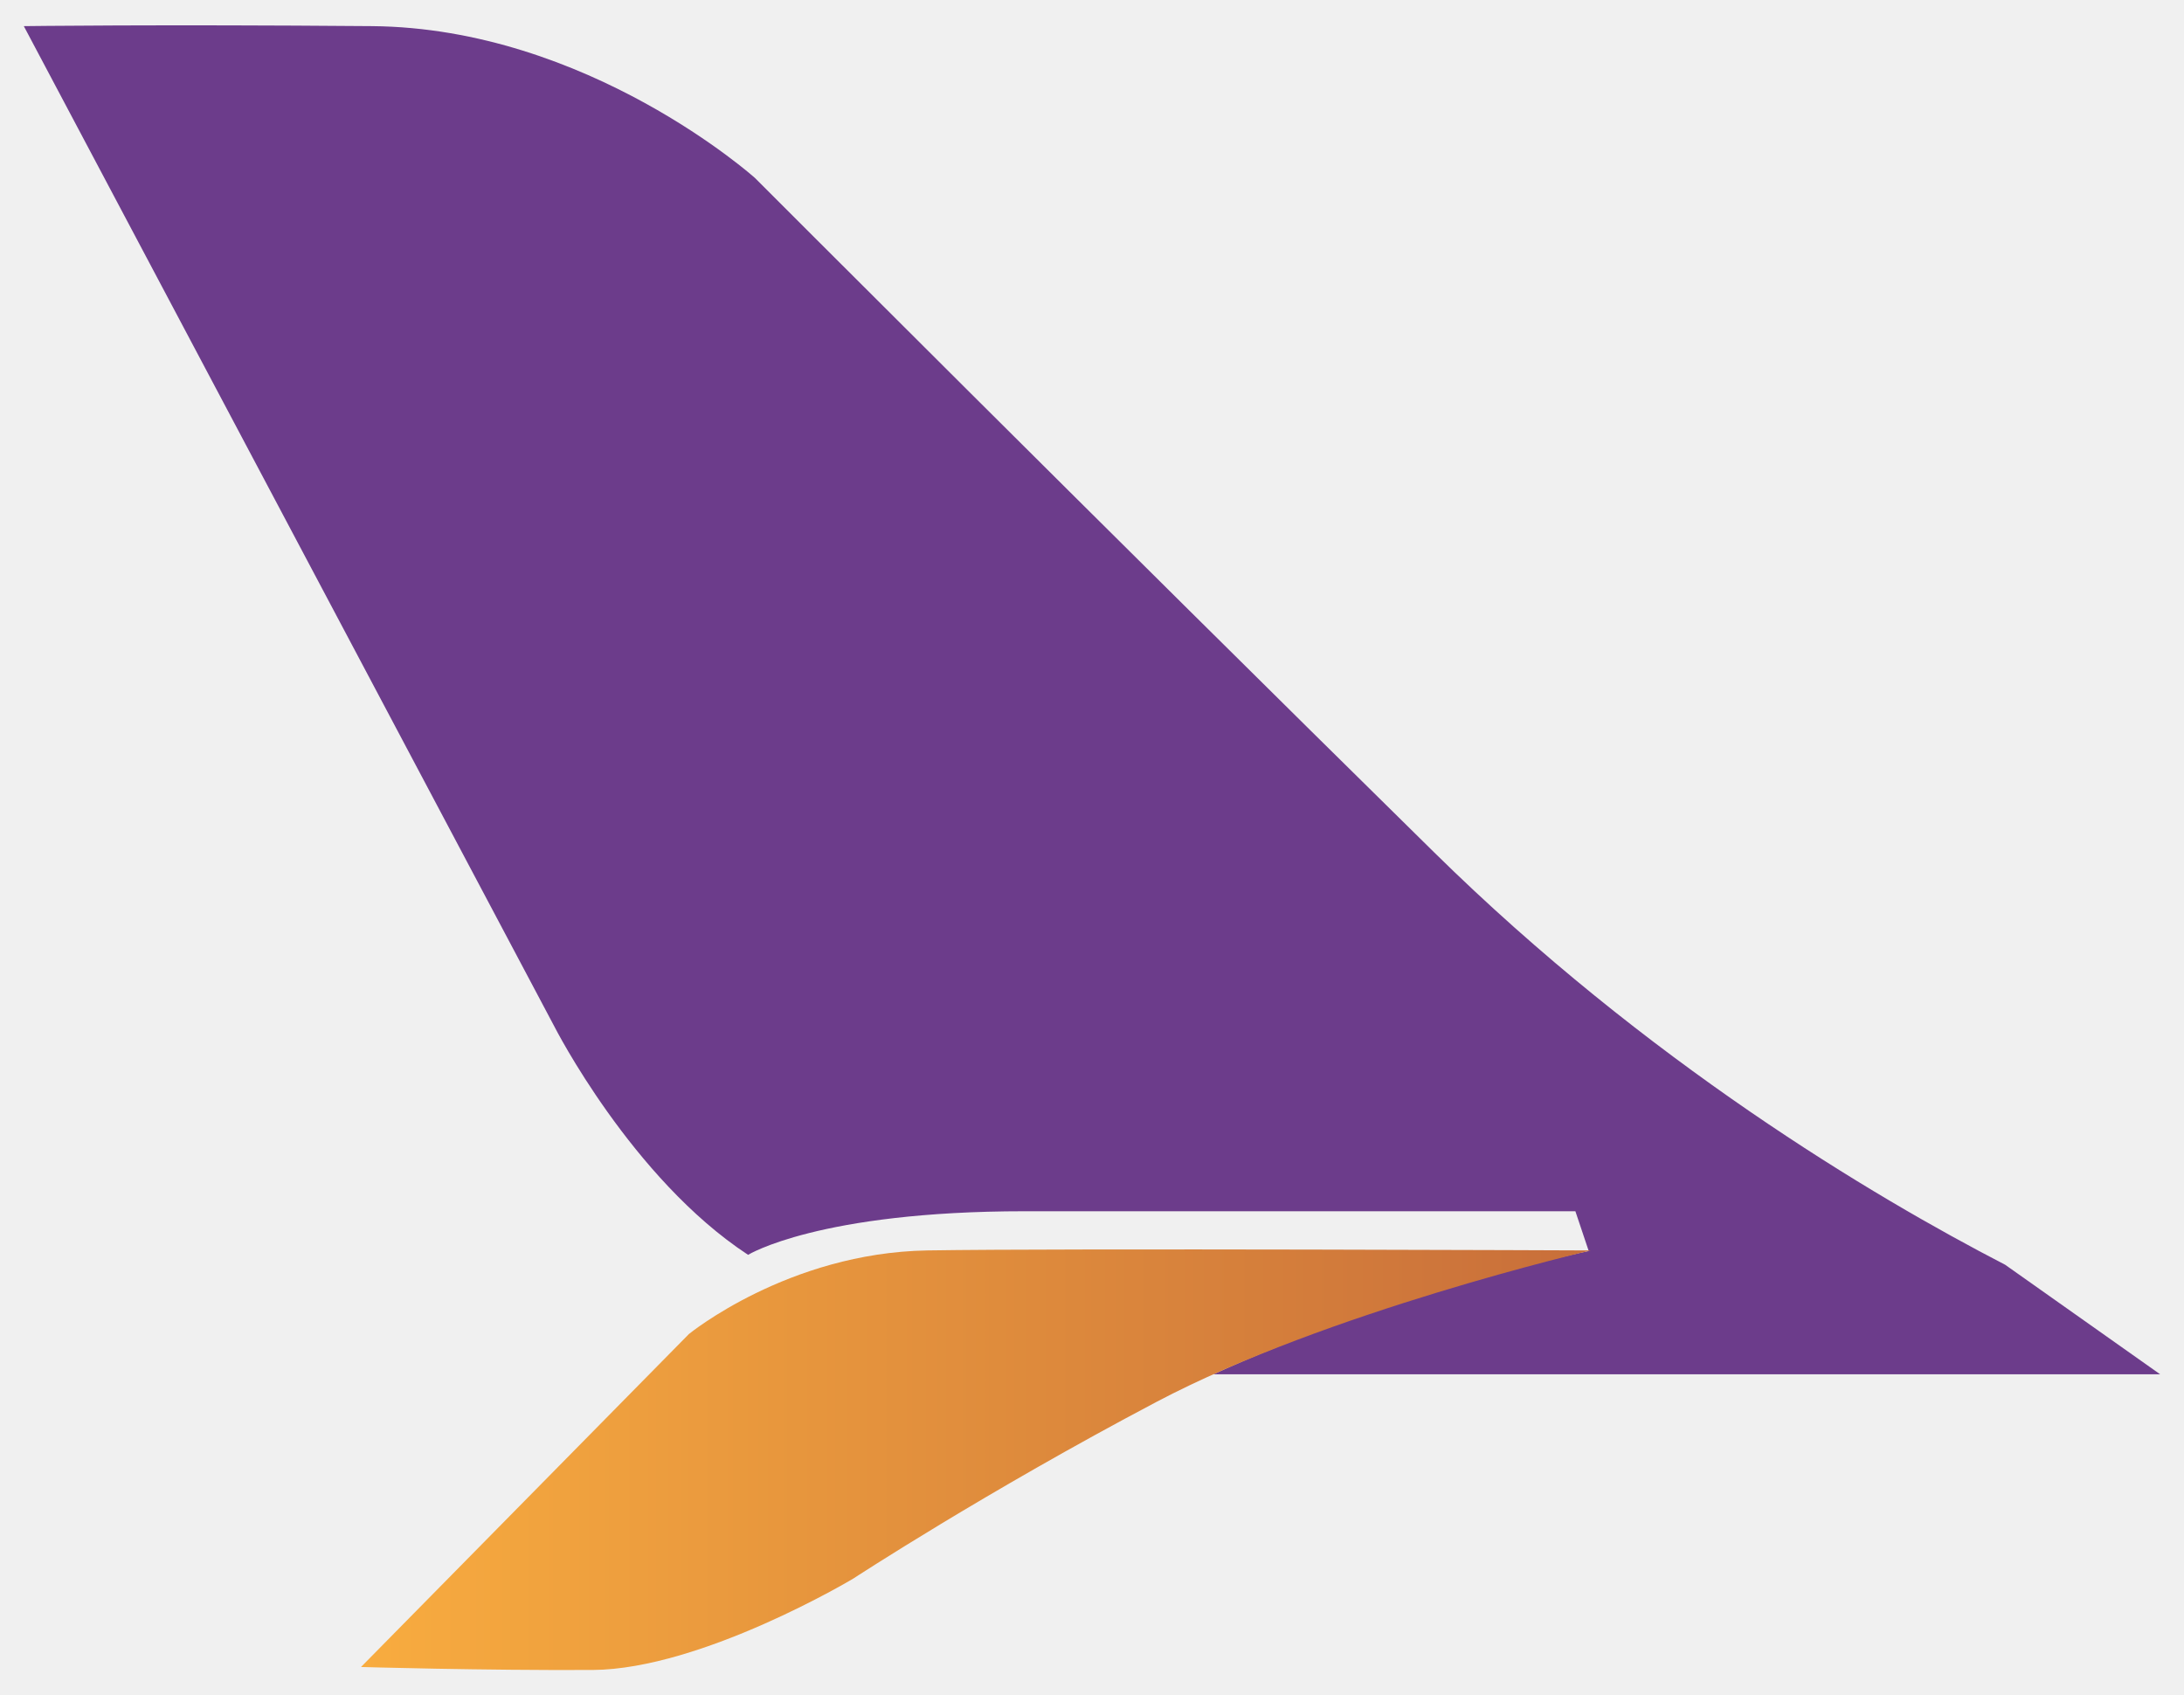
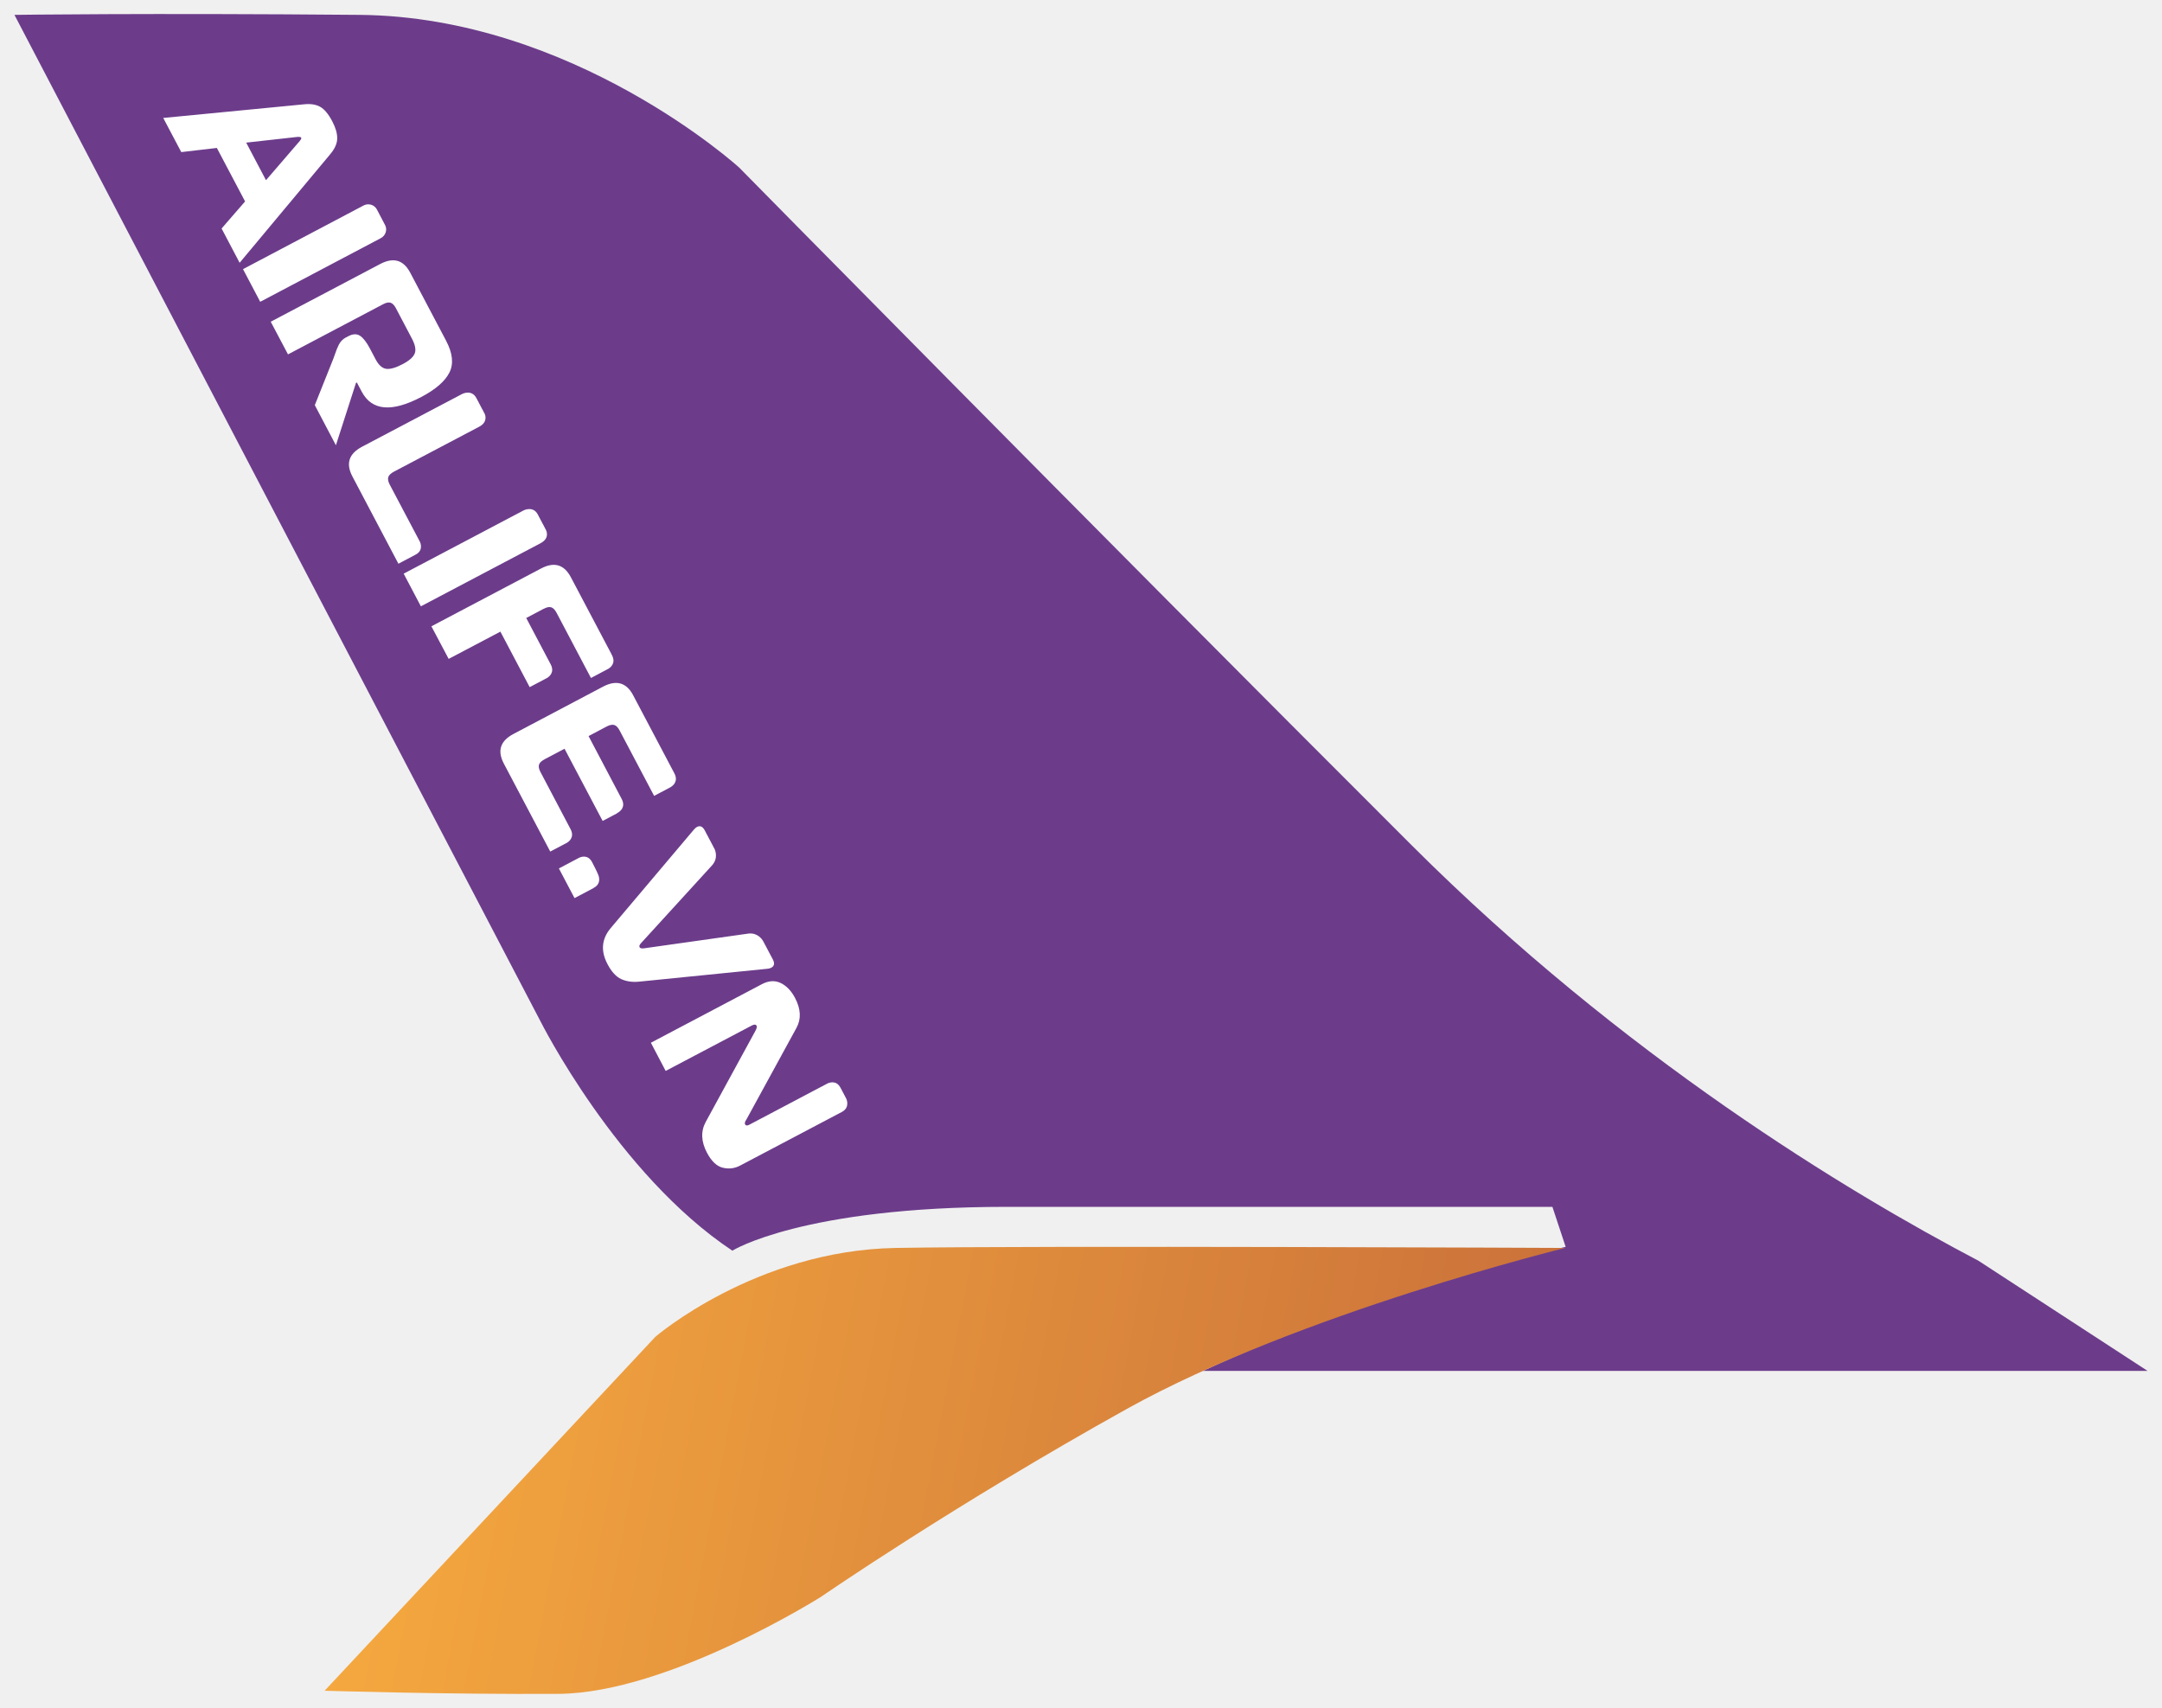
- <svg xmlns="http://www.w3.org/2000/svg" viewBox="0 0 183.37 142.20" width="183" height="142" role="img" aria-label="AIRLIFE – Đời sống hàng không">
+ <svg xmlns="http://www.w3.org/2000/svg" viewBox="0 0 332.60 263.04" width="333" height="263" role="img" aria-label="AIRLIFE">
  <defs>
-     <linearGradient id="al-life" gradientUnits="userSpaceOnUse" x1="0" y1="115.35" x2="0" y2="51.65">
-       <stop offset="0" stop-color="#C86E3A" />
-       <stop offset="1" stop-color="#F8AC3F" />
-     </linearGradient>
-     <linearGradient id="al-wing" gradientUnits="userSpaceOnUse" x1="133.57" y1="0" x2="30.31" y2="0">
+     <linearGradient id="al-wing" gradientUnits="userSpaceOnUse" x1="243.87" y1="245.43" x2="46.75" y2="207.69">
      <stop offset="0" stop-color="#C86E3A" />
      <stop offset="1" stop-color="#F8AC3F" />
    </linearGradient>
  </defs>
-   <path fill="#6C3C8B" d="M 62.81 105.3 C 62.81 105.3 68.73 101.64 86.04 101.64 C 103.35 101.64 132.27 101.64 132.27 101.64 L 133.39 104.98 C 133.39 104.98 117.56 108.18 101.86 115.33 L 181.37 115.33 L 168.35 106.13 C 157.21 100.37 138.28 89.1 120.39 71.49 C 92.73 44.28 63.39 14.9 63.39 14.9 C 63.39 14.9 49.34 2.3 31.22 2.15 C 13.1 2 2 2.15 2 2.15 L 46.55 86.14 C 46.55 86.14 53.04 98.9 62.81 105.3" />
-   <path fill="url(#al-wing)" d="M 30.31 139.9 L 57.84 111.95 C 57.84 111.95 66.18 105.13 77.85 104.93 C 89.52 104.74 133.57 104.93 133.57 104.93 C 133.57 104.93 111.46 110.07 97.11 117.64 C 82.75 125.21 71.64 132.48 71.64 132.48 C 71.64 132.48 58.93 140.09 49.77 140.15 C 40.62 140.2 30.31 139.9 30.31 139.9" />
+   <path fill="#6C3C8B" fill-rule="evenodd" d="M 112.59 192.66 C 112.59 192.66 123.36 185.91 154.84 185.91 C 186.32 185.91 238.92 185.91 238.92 185.91 L 240.96 192.07 C 240.96 192.07 213.65 197.97 185.09 211.18 L 330.6 211.18 L 304.53 194.2 C 284.28 183.57 249.86 162.77 217.3 130.27 C 167 80.04 113.64 25.81 113.64 25.81 C 113.64 25.81 88.1 2.57 55.14 2.29 C 22.18 2 2 2.29 2 2.29 L 83.02 157.3 C 83.02 157.3 94.82 180.85 112.59 192.66" />
+   <path fill="#FFFFFF" fill-rule="nonzero" d="M 88.28 138.35 L 85.87 133.78 L 88.9 132.18 L 88.91 132.18 L 88.95 132.15 C 89.19 132.03 90.32 131.55 90.98 132.8 L 91.01 132.86 C 91.72 134.21 91.91 134.71 91.91 134.71 C 91.91 134.71 92.59 136.06 91.24 136.77 C 91.2 136.79 91.17 136.82 91.14 136.84 Z M 109.45 133.32 L 98.52 145.29 C 98.29 145.54 98.21 145.75 98.3 145.91 C 98.37 146.05 98.58 146.14 98.94 146.09 L 115.09 143.81 C 116.51 143.66 117.19 144.72 117.34 144.99 L 117.38 145.05 L 117.38 145.05 L 117.38 145.05 L 117.38 145.06 L 117.39 145.08 L 117.4 145.09 L 117.41 145.11 L 117.41 145.12 L 117.43 145.14 L 117.43 145.16 L 117.46 145.2 L 117.48 145.25 L 117.51 145.3 L 117.52 145.33 L 117.54 145.36 L 117.56 145.39 L 117.57 145.43 L 117.61 145.5 L 117.63 145.54 L 117.65 145.57 L 117.67 145.61 L 117.7 145.65 L 117.72 145.7 L 117.74 145.74 L 117.76 145.78 L 117.79 145.83 L 117.81 145.87 L 117.84 145.92 L 117.86 145.97 L 117.89 146.02 L 117.94 146.12 L 117.97 146.18 L 118 146.23 L 118.03 146.28 L 118.05 146.34 L 118.09 146.39 L 118.12 146.45 L 118.14 146.51 L 118.24 146.68 L 118.27 146.75 L 118.3 146.8 L 118.37 146.93 L 118.4 146.99 L 118.43 147.05 L 118.47 147.12 L 118.5 147.18 L 118.54 147.25 L 118.57 147.31 L 118.75 147.64 L 118.78 147.71 L 118.82 147.78 C 119.39 148.86 118.56 149.14 118.11 149.22 L 117.84 149.25 L 98.21 151.22 C 97.19 151.32 96.29 151.19 95.48 150.83 C 94.69 150.47 93.98 149.7 93.36 148.52 C 92.28 146.48 92.45 144.63 93.86 142.96 L 106.58 127.9 L 106.58 127.9 L 106.76 127.7 C 107.07 127.36 107.77 126.85 108.34 127.92 L 108.38 127.99 L 108.62 128.46 L 108.66 128.52 L 108.69 128.59 L 108.73 128.65 L 108.76 128.71 L 108.79 128.77 L 108.86 128.9 L 108.89 128.96 L 108.95 129.08 L 108.98 129.14 L 109.02 129.2 L 109.04 129.25 L 109.07 129.31 L 109.11 129.37 L 109.16 129.48 L 109.19 129.53 L 109.25 129.63 L 109.27 129.68 L 109.3 129.73 L 109.32 129.78 L 109.35 129.83 L 109.37 129.88 L 109.4 129.92 L 109.42 129.97 L 109.44 130.01 L 109.46 130.05 L 109.49 130.09 L 109.53 130.17 L 109.59 130.28 L 109.6 130.31 L 109.63 130.37 L 109.68 130.46 L 109.71 130.53 L 109.73 130.55 L 109.73 130.56 L 109.74 130.58 L 109.75 130.59 L 109.76 130.61 L 109.77 130.62 L 109.77 130.63 L 109.77 130.64 L 109.78 130.65 L 109.78 130.66 L 109.82 130.71 C 109.96 131 110.46 132.21 109.45 133.32 Z M 129.46 171.29 L 113.81 179.54 C 112.95 180 112.06 180.11 111.12 179.88 C 110.19 179.66 109.38 178.89 108.68 177.57 C 107.77 175.84 107.71 174.26 108.5 172.81 L 116.13 158.82 C 116.34 158.44 116.41 158.17 116.33 158.02 C 116.21 157.79 115.96 157.78 115.58 157.98 L 102.32 164.97 L 100.04 160.63 L 117.12 151.62 C 118.16 151.07 119.13 151 120.02 151.42 C 120.91 151.84 121.66 152.61 122.25 153.73 C 123.14 155.43 123.22 156.96 122.48 158.32 L 114.77 172.43 C 114.75 172.46 114.72 172.52 114.66 172.61 C 114.6 172.7 114.57 172.77 114.55 172.82 C 114.54 172.86 114.53 172.92 114.52 173 C 114.51 173.07 114.52 173.14 114.55 173.2 C 114.66 173.41 114.88 173.43 115.2 173.26 L 127.18 166.94 L 127.18 166.94 L 127.23 166.91 C 127.46 166.8 128.6 166.32 129.25 167.56 L 129.29 167.63 L 129.32 167.69 L 129.36 167.75 L 129.42 167.87 L 129.45 167.93 L 129.48 167.98 L 129.5 168.04 L 129.59 168.19 L 129.63 168.29 L 129.7 168.41 L 129.72 168.45 L 129.75 168.49 L 129.79 168.57 L 129.8 168.61 L 129.82 168.64 L 129.84 168.67 L 129.87 168.73 L 129.89 168.76 L 129.9 168.79 L 129.92 168.82 L 129.93 168.84 L 129.94 168.87 L 129.96 168.89 L 129.97 168.92 L 129.98 168.94 L 129.99 168.96 L 130 168.98 L 130.01 169 L 130.02 169.02 L 130.03 169.03 L 130.04 169.05 L 130.05 169.06 L 130.05 169.08 L 130.06 169.09 L 130.07 169.12 L 130.08 169.13 L 130.09 169.14 L 130.09 169.15 L 130.11 169.19 L 130.12 169.2 L 130.12 169.2 L 130.12 169.2 L 130.12 169.21 L 130.12 169.21 L 130.12 169.22 L 130.13 169.22 C 130.15 169.26 130.79 170.59 129.46 171.29 Z M 54.06 73.39 L 61.15 86.84 L 63.81 85.43 C 65.05 84.78 64.54 83.61 64.43 83.39 L 64.41 83.36 L 64.41 83.36 L 59.82 74.67 C 59.57 74.19 59.49 73.8 59.59 73.5 C 59.68 73.2 59.98 72.91 60.47 72.65 L 73.6 65.73 C 75.01 64.98 74.48 63.82 74.44 63.75 L 74.44 63.75 L 74.44 63.74 L 74.43 63.74 L 74.43 63.73 L 74.43 63.72 L 74.42 63.71 L 74.41 63.7 L 74.41 63.69 L 74.38 63.62 L 74.36 63.61 L 74.35 63.58 L 74.34 63.56 L 74.3 63.49 L 74.29 63.46 L 74.28 63.44 L 74.26 63.41 L 74.25 63.38 L 74.23 63.34 L 74.21 63.31 L 74.19 63.28 L 74.18 63.25 L 74.16 63.21 L 74.14 63.17 L 74.12 63.13 L 74.09 63.09 L 74.07 63.05 L 74.05 63.02 L 74.03 62.97 L 73.98 62.89 L 73.94 62.79 L 73.91 62.75 L 73.86 62.65 L 73.78 62.5 L 73.75 62.45 L 73.73 62.39 L 73.7 62.34 L 73.67 62.29 L 73.64 62.23 L 73.61 62.18 L 73.58 62.12 L 73.55 62.06 L 73.46 61.88 L 73.43 61.82 L 73.39 61.76 L 73.36 61.7 L 73.32 61.64 L 73.29 61.57 L 73.26 61.51 L 73.23 61.45 L 73.19 61.38 L 73.16 61.32 C 72.44 59.96 71.04 60.65 70.95 60.7 L 70.95 60.7 L 70.95 60.7 L 55.54 68.82 C 53.51 69.9 53.02 71.42 54.06 73.39 Z M 61.96 88.37 L 64.61 93.4 L 83.05 83.68 L 83.07 83.66 C 84.48 82.92 83.94 81.76 83.9 81.69 L 83.9 81.68 L 83.89 81.67 L 83.88 81.65 L 83.88 81.64 L 83.87 81.62 L 83.86 81.61 L 83.86 81.6 L 83.85 81.58 L 83.84 81.56 L 83.83 81.54 L 83.82 81.52 L 83.77 81.43 L 83.72 81.35 L 83.68 81.25 L 83.64 81.18 L 83.62 81.15 L 83.6 81.11 L 83.58 81.07 L 83.56 81.04 L 83.54 80.99 L 83.52 80.95 L 83.5 80.91 L 83.45 80.82 L 83.43 80.78 L 83.4 80.73 L 83.38 80.69 L 83.35 80.64 L 83.32 80.59 L 83.3 80.54 L 83.27 80.49 L 83.22 80.39 L 83.19 80.33 L 83.16 80.28 L 83.13 80.23 L 83.1 80.17 L 83.07 80.11 L 83.04 80.05 L 83.01 80 L 82.98 79.94 L 82.95 79.88 L 82.89 79.76 L 82.82 79.64 L 82.79 79.57 L 82.76 79.51 L 82.72 79.45 L 82.69 79.38 L 82.66 79.32 L 82.62 79.25 C 81.91 77.9 80.5 78.59 80.42 78.63 L 80.41 78.64 Z M 66.23 96.48 L 68.89 101.5 L 76.86 97.3 L 81.37 105.85 L 83.89 104.52 L 84.03 104.45 C 84.38 104.24 85.26 103.57 84.6 102.33 L 80.84 95.2 L 83.49 93.8 C 83.98 93.54 84.38 93.46 84.68 93.55 C 84.98 93.64 85.27 93.93 85.52 94.41 L 90.81 104.44 L 93.32 103.11 L 93.46 103.04 C 93.82 102.83 94.7 102.16 94.04 100.92 C 94 100.86 93.98 100.79 93.95 100.73 L 87.72 88.93 C 86.68 86.95 85.13 86.5 83.09 87.59 Z M 77.39 117.63 L 84.54 131.18 L 87.09 129.84 C 87.45 129.62 88.32 128.96 87.66 127.71 L 83.05 118.96 C 82.79 118.48 82.71 118.09 82.81 117.79 C 82.9 117.49 83.2 117.21 83.69 116.95 L 86.74 115.34 L 92.61 126.46 L 94.85 125.28 L 94.83 125.26 C 94.83 125.26 96.35 124.6 95.54 123.07 L 90.44 113.39 L 93.2 111.93 C 93.69 111.67 94.09 111.59 94.39 111.68 C 94.7 111.77 94.98 112.05 95.23 112.54 L 100.54 122.6 L 102.95 121.33 L 103.08 121.25 C 103.44 121.05 104.31 120.37 103.66 119.13 L 97.32 107.12 C 96.28 105.14 94.73 104.7 92.68 105.77 L 78.88 113.06 C 76.84 114.13 76.35 115.65 77.39 117.63 Z M 24.92 18.17 L 46.59 16.07 C 47.61 15.96 48.44 16.09 49.09 16.45 C 49.74 16.81 50.36 17.55 50.96 18.69 C 51.47 19.66 51.73 20.54 51.72 21.31 C 51.72 22.09 51.36 22.9 50.65 23.75 L 36.69 40.48 L 33.91 35.2 L 37.53 31.03 L 33.18 22.79 L 27.7 23.43 Z M 45.33 21.12 L 37.7 21.97 L 40.75 27.76 L 45.76 21.94 C 46.1 21.57 46.24 21.33 46.18 21.21 C 46.11 21.09 45.83 21.05 45.33 21.12 Z M 57.83 32.26 L 59.09 34.66 C 59.48 35.38 59.18 36.29 58.45 36.68 L 39.86 46.49 L 37.21 41.46 L 55.79 31.65 C 56.53 31.26 57.45 31.54 57.83 32.26 Z M 41.48 49.56 L 58.34 40.67 C 60.39 39.59 61.93 40.04 62.97 42.01 L 68.48 52.46 C 69.51 54.4 69.68 56.04 69.01 57.38 C 68.33 58.73 66.89 59.98 64.7 61.14 C 60.12 63.55 57.05 63.28 55.49 60.32 L 54.75 58.92 L 54.61 58.99 L 51.52 68.59 L 48.27 62.41 L 51.12 55.27 C 51.17 55.14 51.26 54.91 51.38 54.55 C 51.5 54.21 51.59 53.94 51.67 53.76 C 51.74 53.58 51.84 53.36 51.97 53.1 C 52.11 52.84 52.26 52.62 52.43 52.45 C 52.61 52.27 52.8 52.13 53 52.02 L 53.46 51.78 C 54.14 51.42 54.74 51.4 55.24 51.73 C 55.74 52.06 56.25 52.72 56.77 53.71 L 57.64 55.36 C 58.11 56.25 58.66 56.74 59.29 56.82 C 59.91 56.89 60.75 56.65 61.81 56.09 C 62.84 55.55 63.45 55 63.67 54.43 C 63.88 53.87 63.73 53.11 63.23 52.16 L 60.77 47.49 C 60.52 47.01 60.23 46.72 59.93 46.63 C 59.63 46.54 59.23 46.62 58.74 46.89 L 44.14 54.59 Z M 41.48 49.56" />
+   <path fill="url(#al-wing)" fill-rule="nonzero" d="M 49.78 260.45 L 100.73 205.93 C 100.73 205.93 116.16 192.62 137.76 192.24 C 159.36 191.86 240.89 192.24 240.89 192.24 C 240.89 192.24 199.96 202.26 173.39 217.02 C 146.83 231.79 126.27 245.97 126.27 245.97 C 126.27 245.97 102.74 260.83 85.79 260.93 C 68.85 261.04 49.78 260.45 49.78 260.45" />
</svg>
